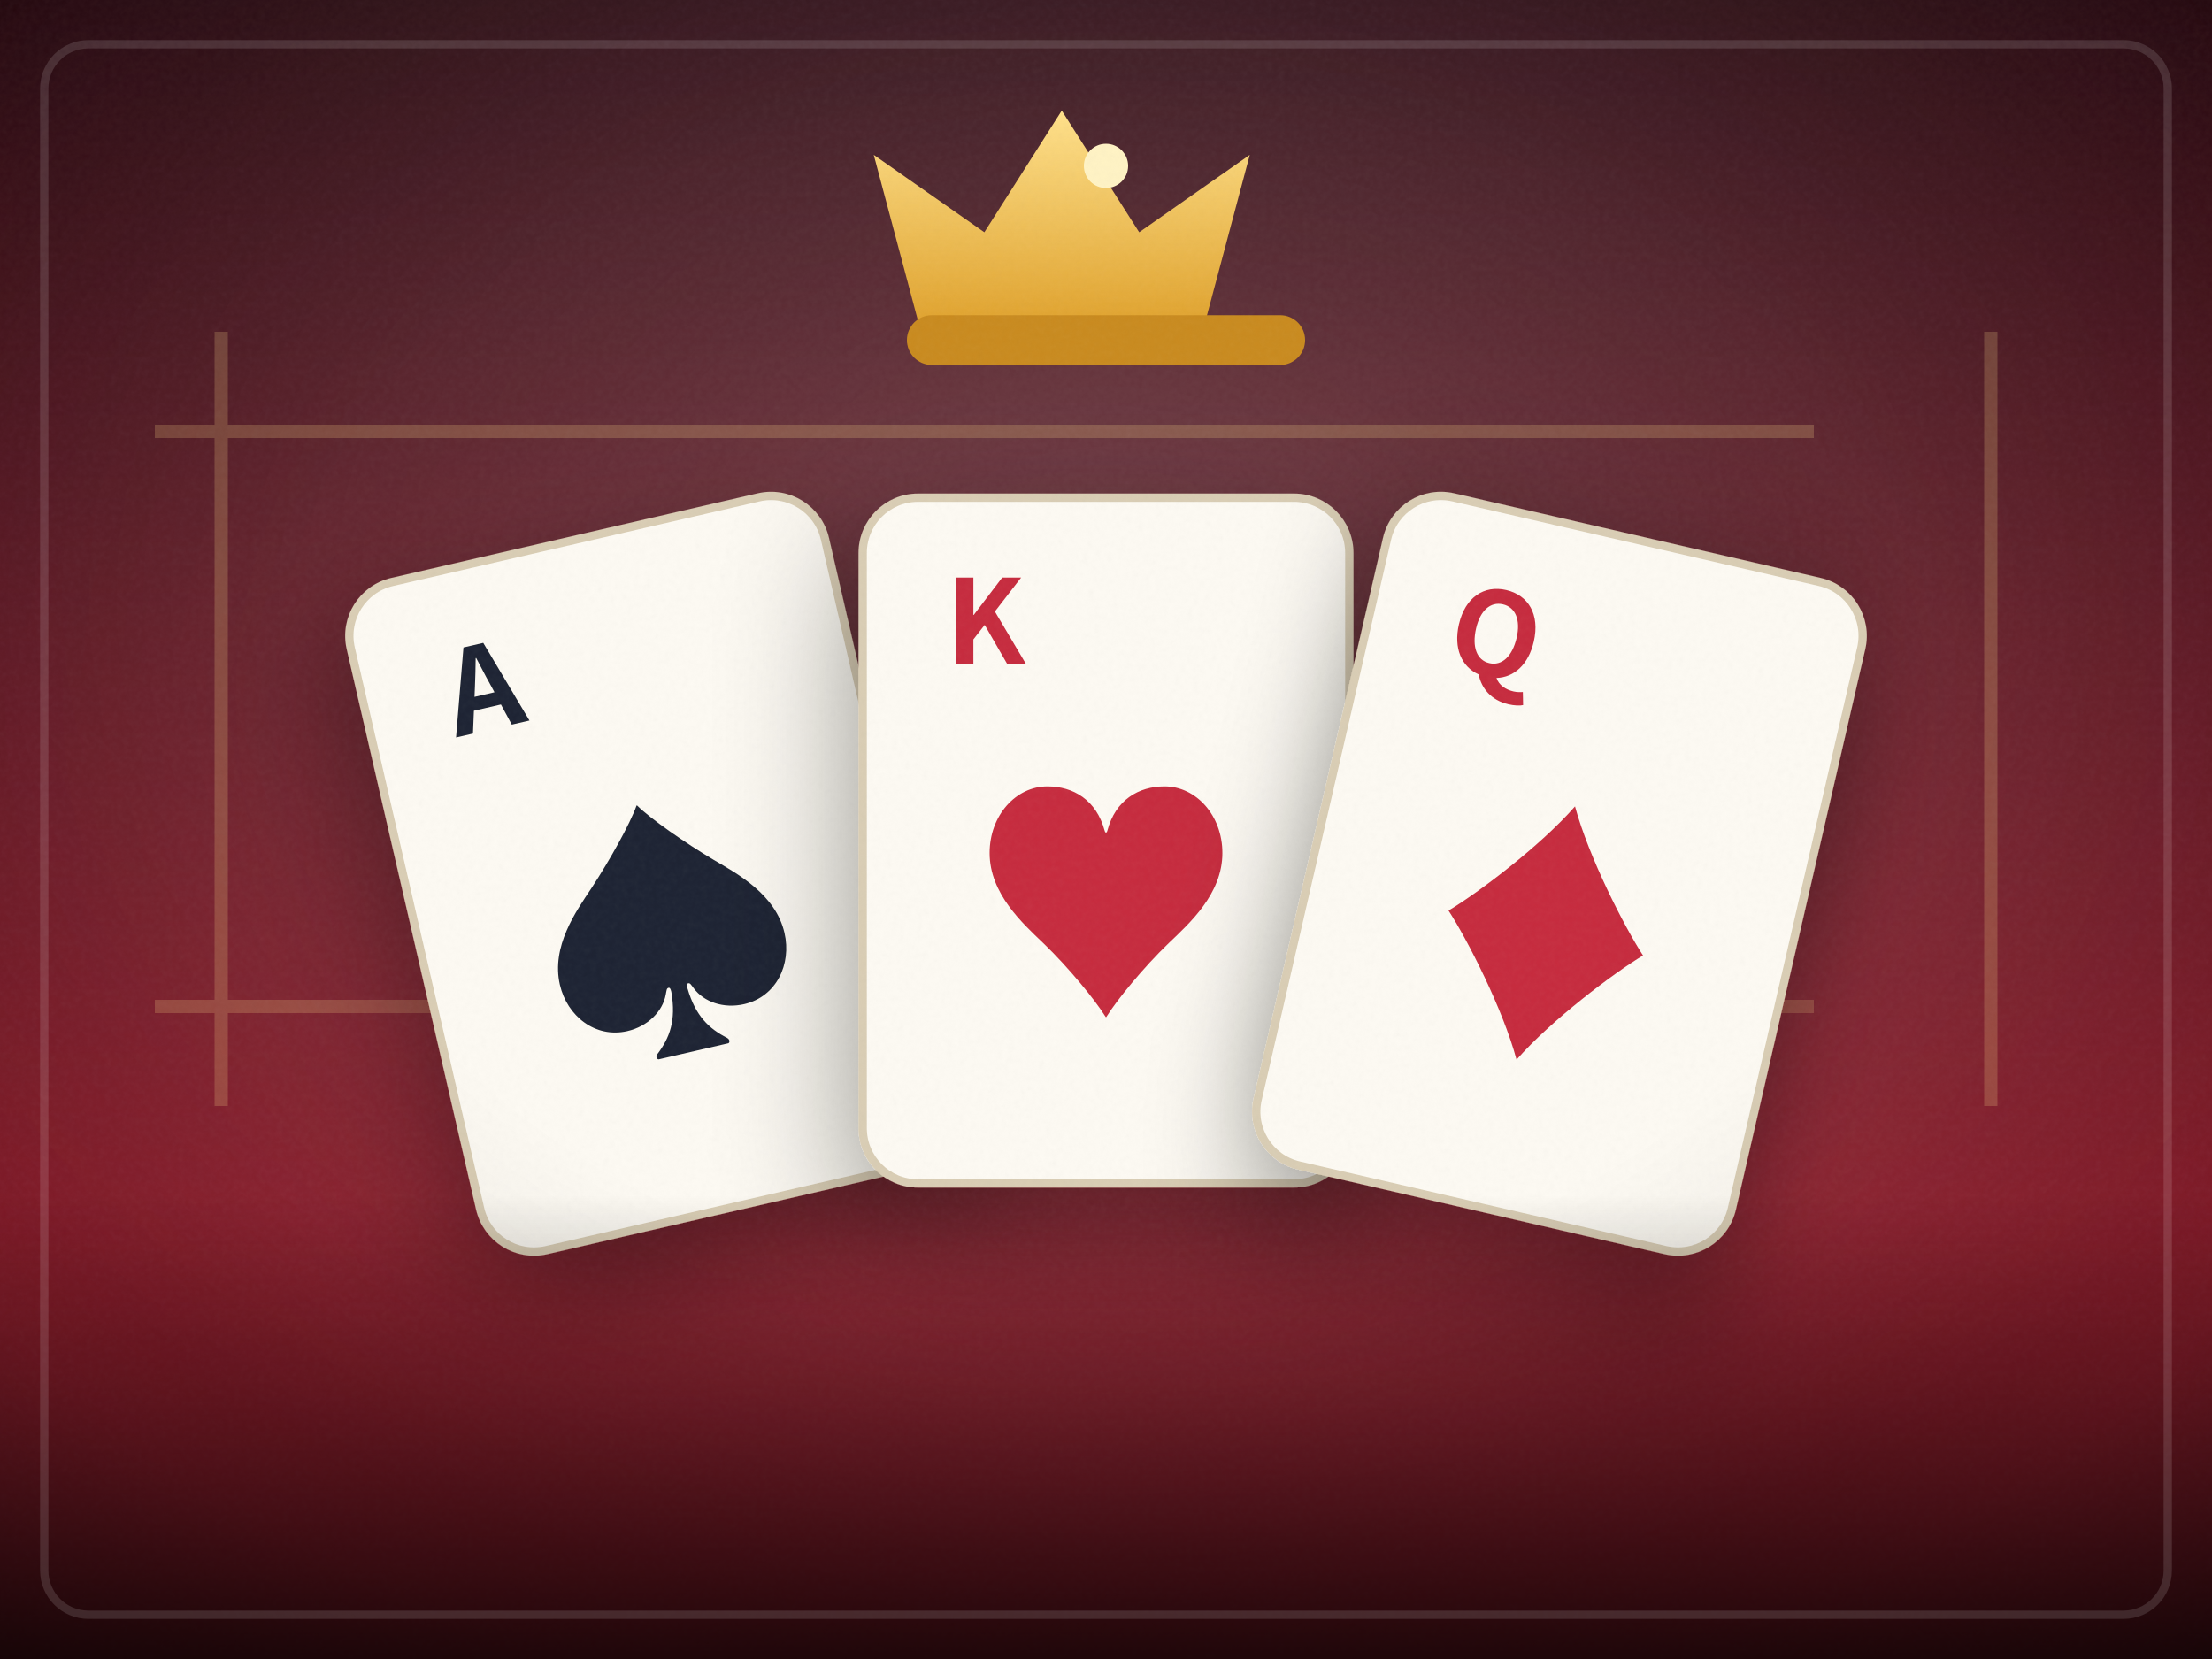
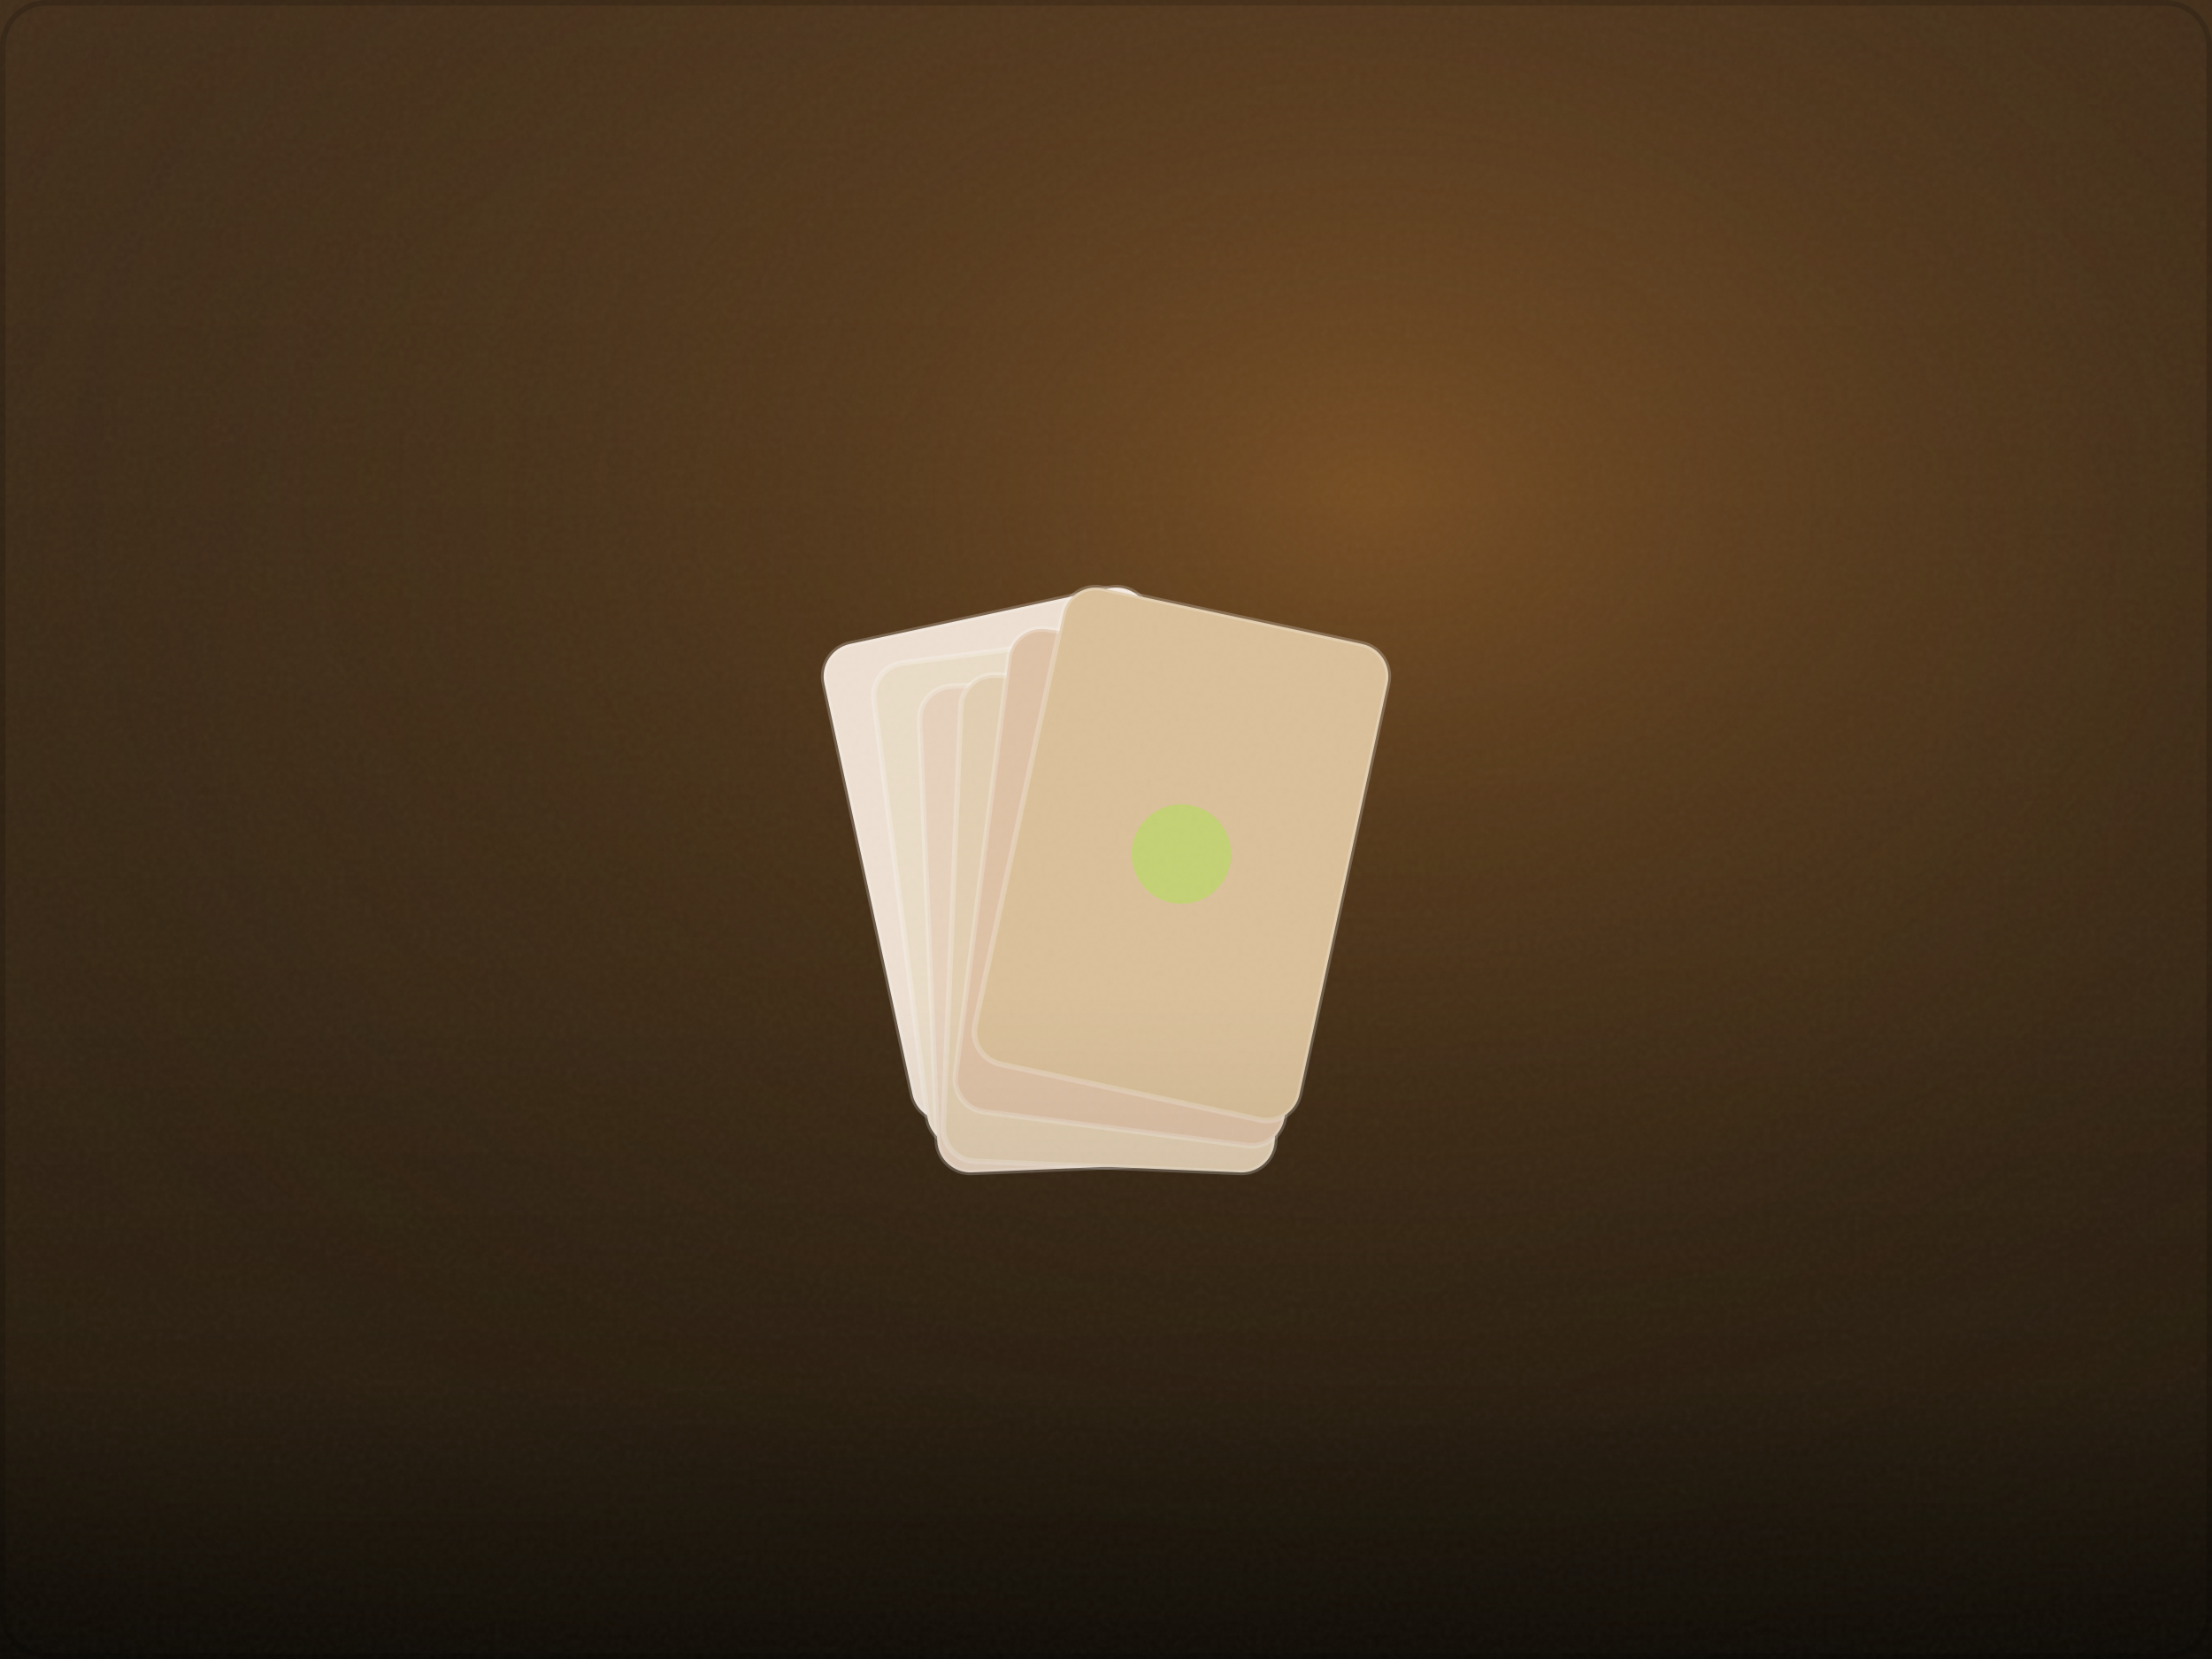
- <svg xmlns="http://www.w3.org/2000/svg" viewBox="0 0 400 300" role="img" aria-label="斗地主 封面">
+ <svg xmlns="http://www.w3.org/2000/svg" viewBox="0 0 400 300" width="400" height="300" aria-hidden="true">
  <defs>
-     <linearGradient id="bg" x1="0" y1="0" x2="0" y2="1">
-       <stop offset="0" stop-color="#2A0810" />
-       <stop offset="1" stop-color="#B02233" />
+     <linearGradient id="bfightthelandlord" x1="0" y1="0" x2="0" y2="1">
+       <stop offset="0" stop-color="#49331d" />
+       <stop offset="1" stop-color="#2d2110" />
    </linearGradient>
-     <radialGradient id="gl" cx="0.5" cy="0.36" r="0.62">
-       <stop offset="0" stop-color="#fff" stop-opacity="0.2" />
-       <stop offset="1" stop-color="#fff" stop-opacity="0" />
+     <radialGradient id="gfightthelandlord" cx="0.62" cy="0.3" r="0.7">
+       <stop offset="0" stop-color="#e68e37" stop-opacity="0.32" />
+       <stop offset="1" stop-color="#000000" stop-opacity="0" />
    </radialGradient>
-     <radialGradient id="vg" cx="0.5" cy="0.42" r="0.8">
+     <radialGradient id="vg" cx="0.5" cy="0.4" r="0.82">
      <stop offset="0.45" stop-color="#000" stop-opacity="0" />
-       <stop offset="0.78" stop-color="#000" stop-opacity="0.12" />
-       <stop offset="1" stop-color="#000" stop-opacity="0.4" />
+       <stop offset="0.78" stop-color="#000" stop-opacity="0.1" />
+       <stop offset="1" stop-color="#000" stop-opacity="0.34" />
    </radialGradient>
-     <linearGradient id="sc" x1="0" y1="0" x2="0" y2="1">
+     <linearGradient id="fd" x1="0" y1="0" x2="0" y2="1">
      <stop offset="0" stop-color="#000" stop-opacity="0" />
-       <stop offset="0.45" stop-color="#000" stop-opacity="0.34" />
-       <stop offset="1" stop-color="#000" stop-opacity="0.8" />
+       <stop offset="0.58" stop-color="#000" stop-opacity="0.12" />
+       <stop offset="1" stop-color="#000" stop-opacity="0.62" />
    </linearGradient>
-     <filter id="nz" x="0" y="0" width="100%" height="100%">
-       <feTurbulence type="fractalNoise" baseFrequency="0.9" numOctaves="3" stitchTiles="stitch" />
+     <filter id="nz">
+       <feTurbulence type="fractalNoise" baseFrequency="0.85" numOctaves="3" stitchTiles="stitch" />
      <feColorMatrix type="saturate" values="0" />
    </filter>
-     <filter id="sh" x="-50%" y="-50%" width="200%" height="200%">
-       <feDropShadow dx="0" dy="8" stdDeviation="12" flood-color="#000" flood-opacity="0.42" />
-     </filter>
-     <linearGradient id="crown" x1="0" y1="0" x2="0" y2="1">
-       <stop offset="0" stop-color="#FFE08A" />
-       <stop offset="1" stop-color="#E0A32E" />
-     </linearGradient>
  </defs>
-   <rect width="400" height="300" fill="url(#bg)" />
-   <rect width="400" height="300" fill="url(#gl)" />
-   <g opacity="0.22" stroke="#FFD98A" stroke-width="2.4" fill="none">
-     <path d="M40 60 l0 140 M360 60 l0 140 M28 78 h300 M28 182 h300" />
+   <rect width="400" height="300" fill="url(#bfightthelandlord)" />
+   <rect width="400" height="300" fill="url(#gfightthelandlord)" />
+   <g transform="rotate(-12.1 200.0 218)">
+     <rect x="170.0" y="109" width="60" height="88" rx="6" fill="#eee0d2" stroke="#fff" stroke-opacity="0.22" />
+     <circle cx="200.0" cy="153" r="9" fill="#c5d864" opacity="0.7" />
  </g>
-   <g transform="translate(200 24)">
-     <path d="M-34 34 l-8 -30 l20 14 l14 -22 l14 22 l20 -14 l-8 30 z" fill="url(#crown)" />
-     <rect x="-36" y="33" width="72" height="9" rx="4.5" fill="#C98A1E" />
-     <circle cx="0" cy="6" r="4" fill="#FFF3C4" />
+   <g transform="rotate(-7.3 200.0 218)">
+     <rect x="170.0" y="116" width="60" height="88" rx="6" fill="#eadcc7" stroke="#fff" stroke-opacity="0.22" />
+     <circle cx="200.0" cy="160" r="9" fill="#bad864" opacity="0.7" />
  </g>
-   <g transform="rotate(-13 118 158)" filter="url(#sh)">
-     <rect x="74" y="96" width="88" height="124" rx="10" fill="#FDFAF3" />
-     <rect x="74" y="96" width="88" height="124" rx="10" fill="none" stroke="#D9CDB4" stroke-width="1.5" />
-     <text x="89" y="126" font-family="system-ui,-apple-system,'Segoe UI','Noto Sans CJK SC','PingFang SC','Microsoft YaHei',sans-serif" font-size="21" font-weight="800" fill="#1E2430">A</text>
-     <text x="118" y="188" text-anchor="middle" font-family="system-ui,-apple-system,'Segoe UI','Noto Sans CJK SC','PingFang SC','Microsoft YaHei',sans-serif" font-size="50" fill="#1E2430">♠</text>
+   <g transform="rotate(-2.4 200.0 218)">
+     <rect x="170.0" y="123" width="60" height="88" rx="6" fill="#e6d1bc" stroke="#fff" stroke-opacity="0.22" />
+     <circle cx="200.0" cy="167" r="9" fill="#c5d864" opacity="0.7" />
  </g>
-   <g transform="rotate(0 200 152)" filter="url(#sh)">
-     <rect x="156" y="90" width="88" height="124" rx="10" fill="#FDFAF3" />
-     <rect x="156" y="90" width="88" height="124" rx="10" fill="none" stroke="#D9CDB4" stroke-width="1.5" />
-     <text x="171" y="120" font-family="system-ui,-apple-system,'Segoe UI','Noto Sans CJK SC','PingFang SC','Microsoft YaHei',sans-serif" font-size="21" font-weight="800" fill="#C62B3C">K</text>
-     <text x="200" y="182" text-anchor="middle" font-family="system-ui,-apple-system,'Segoe UI','Noto Sans CJK SC','PingFang SC','Microsoft YaHei',sans-serif" font-size="50" fill="#C62B3C">♥</text>
+   <g transform="rotate(2.4 200.0 218)">
+     <rect x="170.0" y="123" width="60" height="88" rx="6" fill="#e2ceb1" stroke="#fff" stroke-opacity="0.22" />
+     <circle cx="200.0" cy="167" r="9" fill="#bad864" opacity="0.7" />
  </g>
-   <g transform="rotate(13 282 158)" filter="url(#sh)">
-     <rect x="238" y="96" width="88" height="124" rx="10" fill="#FDFAF3" />
-     <rect x="238" y="96" width="88" height="124" rx="10" fill="none" stroke="#D9CDB4" stroke-width="1.5" />
-     <text x="253" y="126" font-family="system-ui,-apple-system,'Segoe UI','Noto Sans CJK SC','PingFang SC','Microsoft YaHei',sans-serif" font-size="21" font-weight="800" fill="#C62B3C">Q</text>
-     <text x="282" y="188" text-anchor="middle" font-family="system-ui,-apple-system,'Segoe UI','Noto Sans CJK SC','PingFang SC','Microsoft YaHei',sans-serif" font-size="50" fill="#C62B3C">♦</text>
+   <g transform="rotate(7.3 200.0 218)">
+     <rect x="170.0" y="116" width="60" height="88" rx="6" fill="#dec2a6" stroke="#fff" stroke-opacity="0.22" />
+     <circle cx="200.0" cy="160" r="9" fill="#c5d864" opacity="0.7" />
+   </g>
+   <g transform="rotate(12.1 200.0 218)">
+     <rect x="170.0" y="109" width="60" height="88" rx="6" fill="#dac09a" stroke="#fff" stroke-opacity="0.22" />
+     <circle cx="200.0" cy="153" r="9" fill="#bad864" opacity="0.7" />
  </g>
  <rect width="400" height="300" fill="url(#vg)" />
-   <rect width="400" height="300" filter="url(#nz)" opacity="0.05" style="mix-blend-mode:normal" />
-   <rect y="216" width="400" height="84" fill="url(#sc)" />
-   <rect x="8" y="8" width="384" height="284" rx="8" fill="none" stroke="#fff" stroke-opacity="0.13" stroke-width="1.5" />
+   <rect y="180" width="400" height="120" fill="url(#fd)" />
+   <rect width="400" height="300" filter="url(#nz)" opacity="0.045" style="mix-blend-mode:normal" />
+   <rect x="0.5" y="0.5" width="399" height="299" rx="8" fill="none" stroke="#000" stroke-opacity="0.16" />
</svg>
